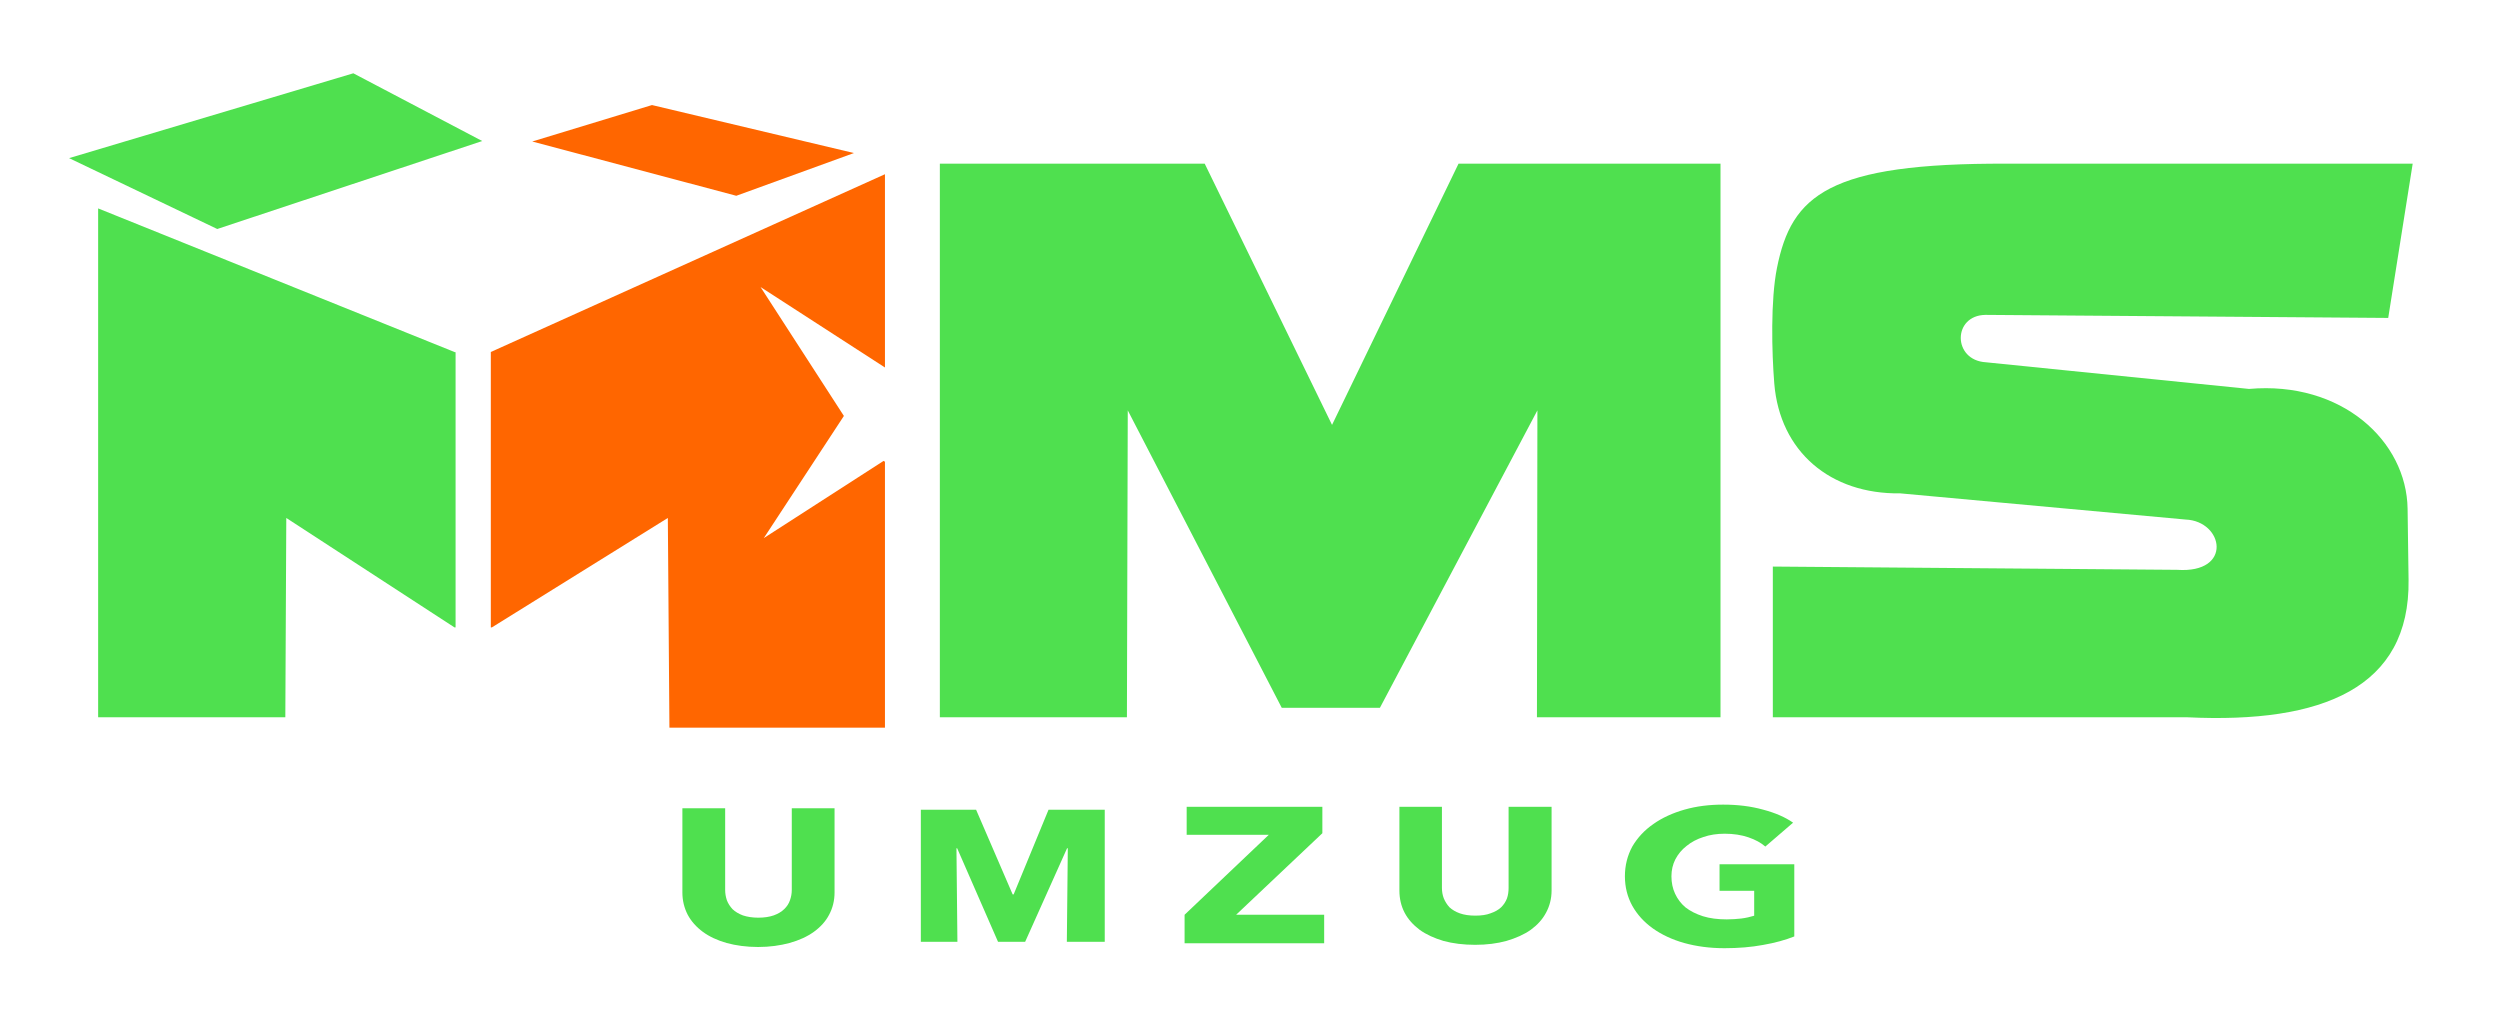
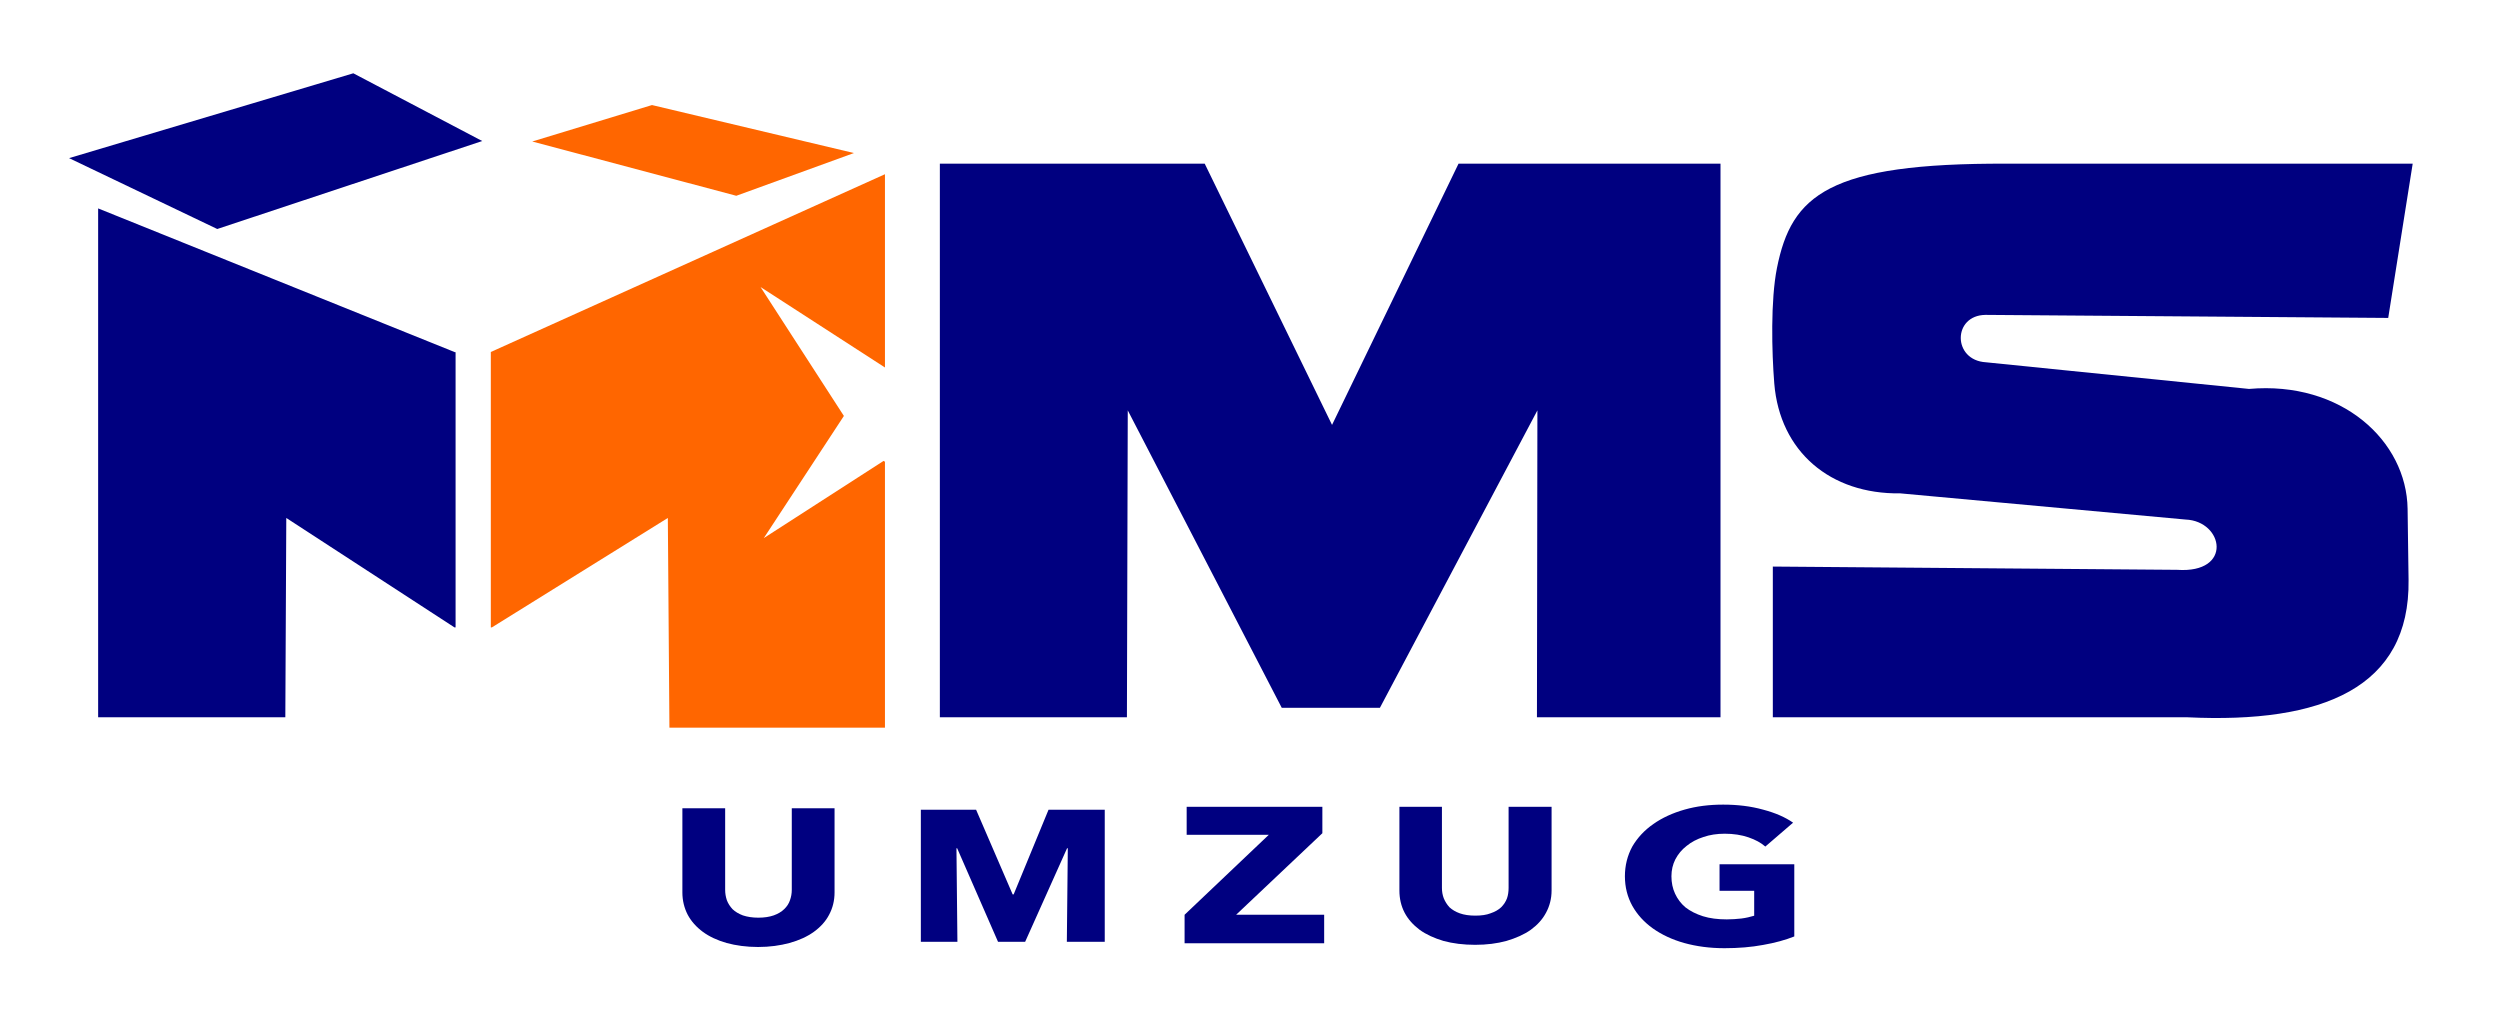
<svg xmlns="http://www.w3.org/2000/svg" width="80.6pt" height="33pt" viewBox="0 0 80.6 33">
-   <path fill-rule="nonzero" fill="rgb(31%, 87.843%, 31%)" fill-opacity="1" d="M 57.848 30.191 C 57.562 30.305 57.227 30.398 56.84 30.465 C 56.465 30.535 56.047 30.57 55.598 30.57 C 55.125 30.57 54.695 30.512 54.297 30.402 C 53.91 30.293 53.57 30.133 53.285 29.93 C 53.004 29.727 52.785 29.488 52.625 29.203 C 52.469 28.918 52.387 28.602 52.387 28.25 C 52.387 27.902 52.469 27.582 52.625 27.293 C 52.789 27.012 53.016 26.766 53.305 26.566 C 53.586 26.367 53.926 26.211 54.309 26.102 C 54.695 25.992 55.105 25.941 55.555 25.941 C 56.016 25.941 56.445 25.992 56.84 26.102 C 57.238 26.207 57.559 26.348 57.809 26.523 L 56.914 27.293 C 56.777 27.172 56.598 27.074 56.371 26.996 C 56.145 26.918 55.887 26.879 55.605 26.879 C 55.355 26.879 55.125 26.914 54.922 26.984 C 54.711 27.051 54.527 27.148 54.375 27.273 C 54.223 27.391 54.102 27.535 54.012 27.707 C 53.93 27.871 53.887 28.051 53.887 28.25 C 53.887 28.457 53.926 28.645 54.004 28.812 C 54.082 28.98 54.191 29.129 54.34 29.254 C 54.496 29.375 54.684 29.469 54.902 29.539 C 55.125 29.609 55.383 29.641 55.672 29.641 C 55.832 29.641 55.992 29.629 56.141 29.613 C 56.289 29.594 56.426 29.562 56.555 29.523 L 56.555 28.719 L 55.438 28.719 L 55.438 27.863 L 57.848 27.863 Z M 57.848 30.191 " />
-   <path fill-rule="nonzero" fill="rgb(31%, 87.843%, 31%)" fill-opacity="1" d="M 50.023 28.711 C 50.023 28.969 49.961 29.211 49.844 29.426 C 49.73 29.641 49.566 29.82 49.352 29.977 C 49.137 30.129 48.871 30.246 48.566 30.336 C 48.266 30.418 47.93 30.461 47.559 30.461 C 47.184 30.461 46.84 30.418 46.539 30.336 C 46.238 30.246 45.98 30.129 45.77 29.977 C 45.562 29.82 45.398 29.641 45.285 29.426 C 45.172 29.211 45.117 28.969 45.117 28.711 L 45.117 26.012 L 46.488 26.012 L 46.488 28.625 C 46.488 28.746 46.508 28.859 46.547 28.961 C 46.59 29.066 46.652 29.164 46.73 29.25 C 46.82 29.332 46.93 29.398 47.062 29.445 C 47.203 29.496 47.371 29.52 47.566 29.52 C 47.762 29.52 47.926 29.496 48.055 29.445 C 48.195 29.398 48.312 29.332 48.398 29.25 C 48.484 29.164 48.547 29.066 48.586 28.961 C 48.621 28.859 48.637 28.746 48.637 28.625 L 48.637 26.012 L 50.023 26.012 Z M 50.023 28.711 " />
-   <path fill-rule="nonzero" fill="rgb(31%, 87.843%, 31%)" fill-opacity="1" d="M 38.191 30.41 L 38.191 29.492 L 40.906 26.914 L 38.258 26.914 L 38.258 26.012 L 42.633 26.012 L 42.633 26.863 L 39.852 29.492 L 42.691 29.492 L 42.691 30.41 Z M 38.191 30.41 " />
-   <path fill-rule="nonzero" fill="rgb(31%, 87.843%, 31%)" fill-opacity="1" d="M 34.395 30.363 L 34.426 27.348 L 34.402 27.348 L 33.051 30.363 L 32.176 30.363 L 30.859 27.348 L 30.836 27.348 L 30.867 30.363 L 29.688 30.363 L 29.688 26.105 L 31.469 26.105 L 32.648 28.836 L 32.68 28.836 L 33.805 26.105 L 35.617 26.105 L 35.617 30.363 Z M 34.395 30.363 " />
-   <path fill-rule="nonzero" fill="rgb(31%, 87.843%, 31%)" fill-opacity="1" d="M 26.906 28.773 C 26.906 29.031 26.848 29.273 26.73 29.492 C 26.621 29.703 26.453 29.887 26.238 30.043 C 26.02 30.199 25.762 30.316 25.453 30.402 C 25.148 30.484 24.816 30.531 24.441 30.531 C 24.066 30.531 23.727 30.484 23.426 30.402 C 23.125 30.316 22.867 30.195 22.66 30.043 C 22.449 29.887 22.285 29.703 22.172 29.492 C 22.059 29.273 22 29.031 22 28.773 L 22 26.059 L 23.379 26.059 L 23.379 28.688 C 23.379 28.805 23.398 28.914 23.434 29.023 C 23.473 29.129 23.539 29.227 23.617 29.312 C 23.703 29.395 23.816 29.461 23.949 29.512 C 24.09 29.559 24.258 29.586 24.449 29.586 C 24.645 29.586 24.809 29.559 24.945 29.512 C 25.086 29.461 25.195 29.395 25.281 29.312 C 25.371 29.227 25.434 29.129 25.469 29.023 C 25.508 28.914 25.527 28.805 25.527 28.688 L 25.527 26.059 L 26.906 26.059 Z M 26.906 28.773 " />
-   <path fill-rule="nonzero" fill="rgb(31%, 87.843%, 31%)" fill-opacity="1" d="M 36.359 13.23 L 36.332 23.125 L 30.301 23.125 L 30.301 5.277 L 38.84 5.277 L 42.945 13.699 L 47.023 5.277 L 55.469 5.277 L 55.469 23.125 L 49.551 23.125 L 49.566 13.23 L 44.488 22.82 L 41.324 22.82 Z M 36.359 13.23 " />
+   <path fill-rule="nonzero" fill="rgb(0%, 0%, 50.195%)" fill-opacity="1" d="M 57.848 30.191 C 57.562 30.305 57.227 30.398 56.84 30.465 C 56.465 30.535 56.047 30.57 55.598 30.57 C 55.125 30.57 54.695 30.512 54.297 30.402 C 53.91 30.293 53.57 30.133 53.285 29.93 C 53.004 29.727 52.785 29.488 52.625 29.203 C 52.469 28.918 52.387 28.602 52.387 28.25 C 52.387 27.902 52.469 27.582 52.625 27.293 C 52.789 27.012 53.016 26.766 53.305 26.566 C 53.586 26.367 53.926 26.211 54.309 26.102 C 54.695 25.992 55.105 25.941 55.555 25.941 C 56.016 25.941 56.445 25.992 56.84 26.102 C 57.238 26.207 57.559 26.348 57.809 26.523 L 56.914 27.293 C 56.777 27.172 56.598 27.074 56.371 26.996 C 56.145 26.918 55.887 26.879 55.605 26.879 C 55.355 26.879 55.125 26.914 54.922 26.984 C 54.711 27.051 54.527 27.148 54.375 27.273 C 54.223 27.391 54.102 27.535 54.012 27.707 C 53.93 27.871 53.887 28.051 53.887 28.25 C 53.887 28.457 53.926 28.645 54.004 28.812 C 54.082 28.98 54.191 29.129 54.34 29.254 C 54.496 29.375 54.684 29.469 54.902 29.539 C 55.125 29.609 55.383 29.641 55.672 29.641 C 55.832 29.641 55.992 29.629 56.141 29.613 C 56.289 29.594 56.426 29.562 56.555 29.523 L 56.555 28.719 L 55.438 28.719 L 55.438 27.863 L 57.848 27.863 Z M 57.848 30.191 " />
+   <path fill-rule="nonzero" fill="rgb(0%, 0%, 50.195%)" fill-opacity="1" d="M 50.023 28.711 C 50.023 28.969 49.961 29.211 49.844 29.426 C 49.73 29.641 49.566 29.82 49.352 29.977 C 49.137 30.129 48.871 30.246 48.566 30.336 C 48.266 30.418 47.93 30.461 47.559 30.461 C 47.184 30.461 46.84 30.418 46.539 30.336 C 46.238 30.246 45.98 30.129 45.77 29.977 C 45.562 29.82 45.398 29.641 45.285 29.426 C 45.172 29.211 45.117 28.969 45.117 28.711 L 45.117 26.012 L 46.488 26.012 L 46.488 28.625 C 46.488 28.746 46.508 28.859 46.547 28.961 C 46.59 29.066 46.652 29.164 46.73 29.25 C 46.82 29.332 46.93 29.398 47.062 29.445 C 47.203 29.496 47.371 29.52 47.566 29.52 C 47.762 29.52 47.926 29.496 48.055 29.445 C 48.195 29.398 48.312 29.332 48.398 29.25 C 48.484 29.164 48.547 29.066 48.586 28.961 C 48.621 28.859 48.637 28.746 48.637 28.625 L 48.637 26.012 L 50.023 26.012 Z M 50.023 28.711 " />
+   <path fill-rule="nonzero" fill="rgb(0%, 0%, 50.195%)" fill-opacity="1" d="M 38.191 30.41 L 38.191 29.492 L 40.906 26.914 L 38.258 26.914 L 38.258 26.012 L 42.633 26.012 L 42.633 26.863 L 39.852 29.492 L 42.691 29.492 L 42.691 30.41 Z M 38.191 30.41 " />
+   <path fill-rule="nonzero" fill="rgb(0%, 0%, 50.195%)" fill-opacity="1" d="M 34.395 30.363 L 34.426 27.348 L 34.402 27.348 L 33.051 30.363 L 32.176 30.363 L 30.859 27.348 L 30.836 27.348 L 30.867 30.363 L 29.688 30.363 L 29.688 26.105 L 31.469 26.105 L 32.648 28.836 L 32.68 28.836 L 33.805 26.105 L 35.617 26.105 L 35.617 30.363 Z M 34.395 30.363 " />
+   <path fill-rule="nonzero" fill="rgb(0%, 0%, 50.195%)" fill-opacity="1" d="M 26.906 28.773 C 26.906 29.031 26.848 29.273 26.73 29.492 C 26.621 29.703 26.453 29.887 26.238 30.043 C 26.02 30.199 25.762 30.316 25.453 30.402 C 25.148 30.484 24.816 30.531 24.441 30.531 C 24.066 30.531 23.727 30.484 23.426 30.402 C 23.125 30.316 22.867 30.195 22.66 30.043 C 22.449 29.887 22.285 29.703 22.172 29.492 C 22.059 29.273 22 29.031 22 28.773 L 22 26.059 L 23.379 26.059 L 23.379 28.688 C 23.379 28.805 23.398 28.914 23.434 29.023 C 23.473 29.129 23.539 29.227 23.617 29.312 C 23.703 29.395 23.816 29.461 23.949 29.512 C 24.09 29.559 24.258 29.586 24.449 29.586 C 24.645 29.586 24.809 29.559 24.945 29.512 C 25.086 29.461 25.195 29.395 25.281 29.312 C 25.371 29.227 25.434 29.129 25.469 29.023 C 25.508 28.914 25.527 28.805 25.527 28.688 L 25.527 26.059 L 26.906 26.059 Z M 26.906 28.773 " />
+   <path fill-rule="nonzero" fill="rgb(0%, 0%, 50.195%)" fill-opacity="1" d="M 36.359 13.23 L 36.332 23.125 L 30.301 23.125 L 30.301 5.277 L 38.84 5.277 L 42.945 13.699 L 47.023 5.277 L 55.469 5.277 L 55.469 23.125 L 49.551 23.125 L 49.566 13.23 L 44.488 22.82 L 41.324 22.82 Z M 36.359 13.23 " />
  <path fill-rule="nonzero" fill="rgb(100%, 39.999%, 0%)" fill-opacity="1" d="M 28.531 5.617 L 15.824 11.348 L 15.824 20.227 L 15.859 20.227 L 21.531 16.699 L 21.582 23.461 L 28.531 23.461 L 28.531 14.887 L 28.488 14.859 L 24.625 17.348 L 27.207 13.41 L 24.52 9.254 L 28.531 11.848 Z M 28.531 5.617 " />
-   <path fill-rule="nonzero" fill="rgb(31%, 87.843%, 31%)" fill-opacity="1" d="M 3.164 6.719 L 3.164 23.125 L 9.199 23.125 L 9.23 16.699 L 14.652 20.227 L 14.688 20.227 L 14.688 11.355 L 14.668 11.355 Z M 3.164 6.719 " />
-   <path fill-rule="nonzero" fill="rgb(31%, 87.843%, 31%)" fill-opacity="1" d="M 11.391 2.363 L 15.547 4.547 L 7.004 7.383 L 2.227 5.098 Z M 11.391 2.363 " />
+   <path fill-rule="nonzero" fill="rgb(0%, 0%, 50.195%)" fill-opacity="1" d="M 3.164 6.719 L 3.164 23.125 L 9.199 23.125 L 9.23 16.699 L 14.652 20.227 L 14.688 20.227 L 14.688 11.355 L 14.668 11.355 Z M 3.164 6.719 " />
+   <path fill-rule="nonzero" fill="rgb(0%, 0%, 50.195%)" fill-opacity="1" d="M 11.391 2.363 L 15.547 4.547 L 7.004 7.383 L 2.227 5.098 Z M 11.391 2.363 " />
  <path fill-rule="nonzero" fill="rgb(100%, 39.999%, 0%)" fill-opacity="1" d="M 21.02 3.387 L 27.531 4.934 L 23.738 6.312 L 17.16 4.562 Z M 21.02 3.387 " />
-   <path fill-rule="nonzero" fill="rgb(31%, 87.843%, 31%)" fill-opacity="1" d="M 64.703 5.277 L 77.785 5.277 L 76.996 10.25 L 64.012 10.152 C 62.949 10.164 62.945 11.617 64.027 11.68 L 72.508 12.539 C 75.492 12.277 77.59 14.215 77.621 16.406 L 77.652 18.699 C 77.699 22.168 74.891 23.336 70.516 23.125 L 57.156 23.125 L 57.156 18.266 L 70.188 18.371 C 72 18.496 71.688 16.797 70.461 16.75 L 61.266 15.906 C 59.004 15.938 57.383 14.555 57.203 12.367 C 57.121 11.352 57.082 9.676 57.289 8.641 C 57.758 6.289 58.949 5.254 64.703 5.277 Z M 64.703 5.277 " />
+   <path fill-rule="nonzero" fill="rgb(0%, 0%, 50.195%)" fill-opacity="1" d="M 64.703 5.277 L 77.785 5.277 L 76.996 10.25 L 64.012 10.152 C 62.949 10.164 62.945 11.617 64.027 11.68 L 72.508 12.539 C 75.492 12.277 77.59 14.215 77.621 16.406 L 77.652 18.699 C 77.699 22.168 74.891 23.336 70.516 23.125 L 57.156 23.125 L 57.156 18.266 L 70.188 18.371 C 72 18.496 71.688 16.797 70.461 16.75 L 61.266 15.906 C 59.004 15.938 57.383 14.555 57.203 12.367 C 57.121 11.352 57.082 9.676 57.289 8.641 C 57.758 6.289 58.949 5.254 64.703 5.277 Z M 64.703 5.277 " />
</svg>
